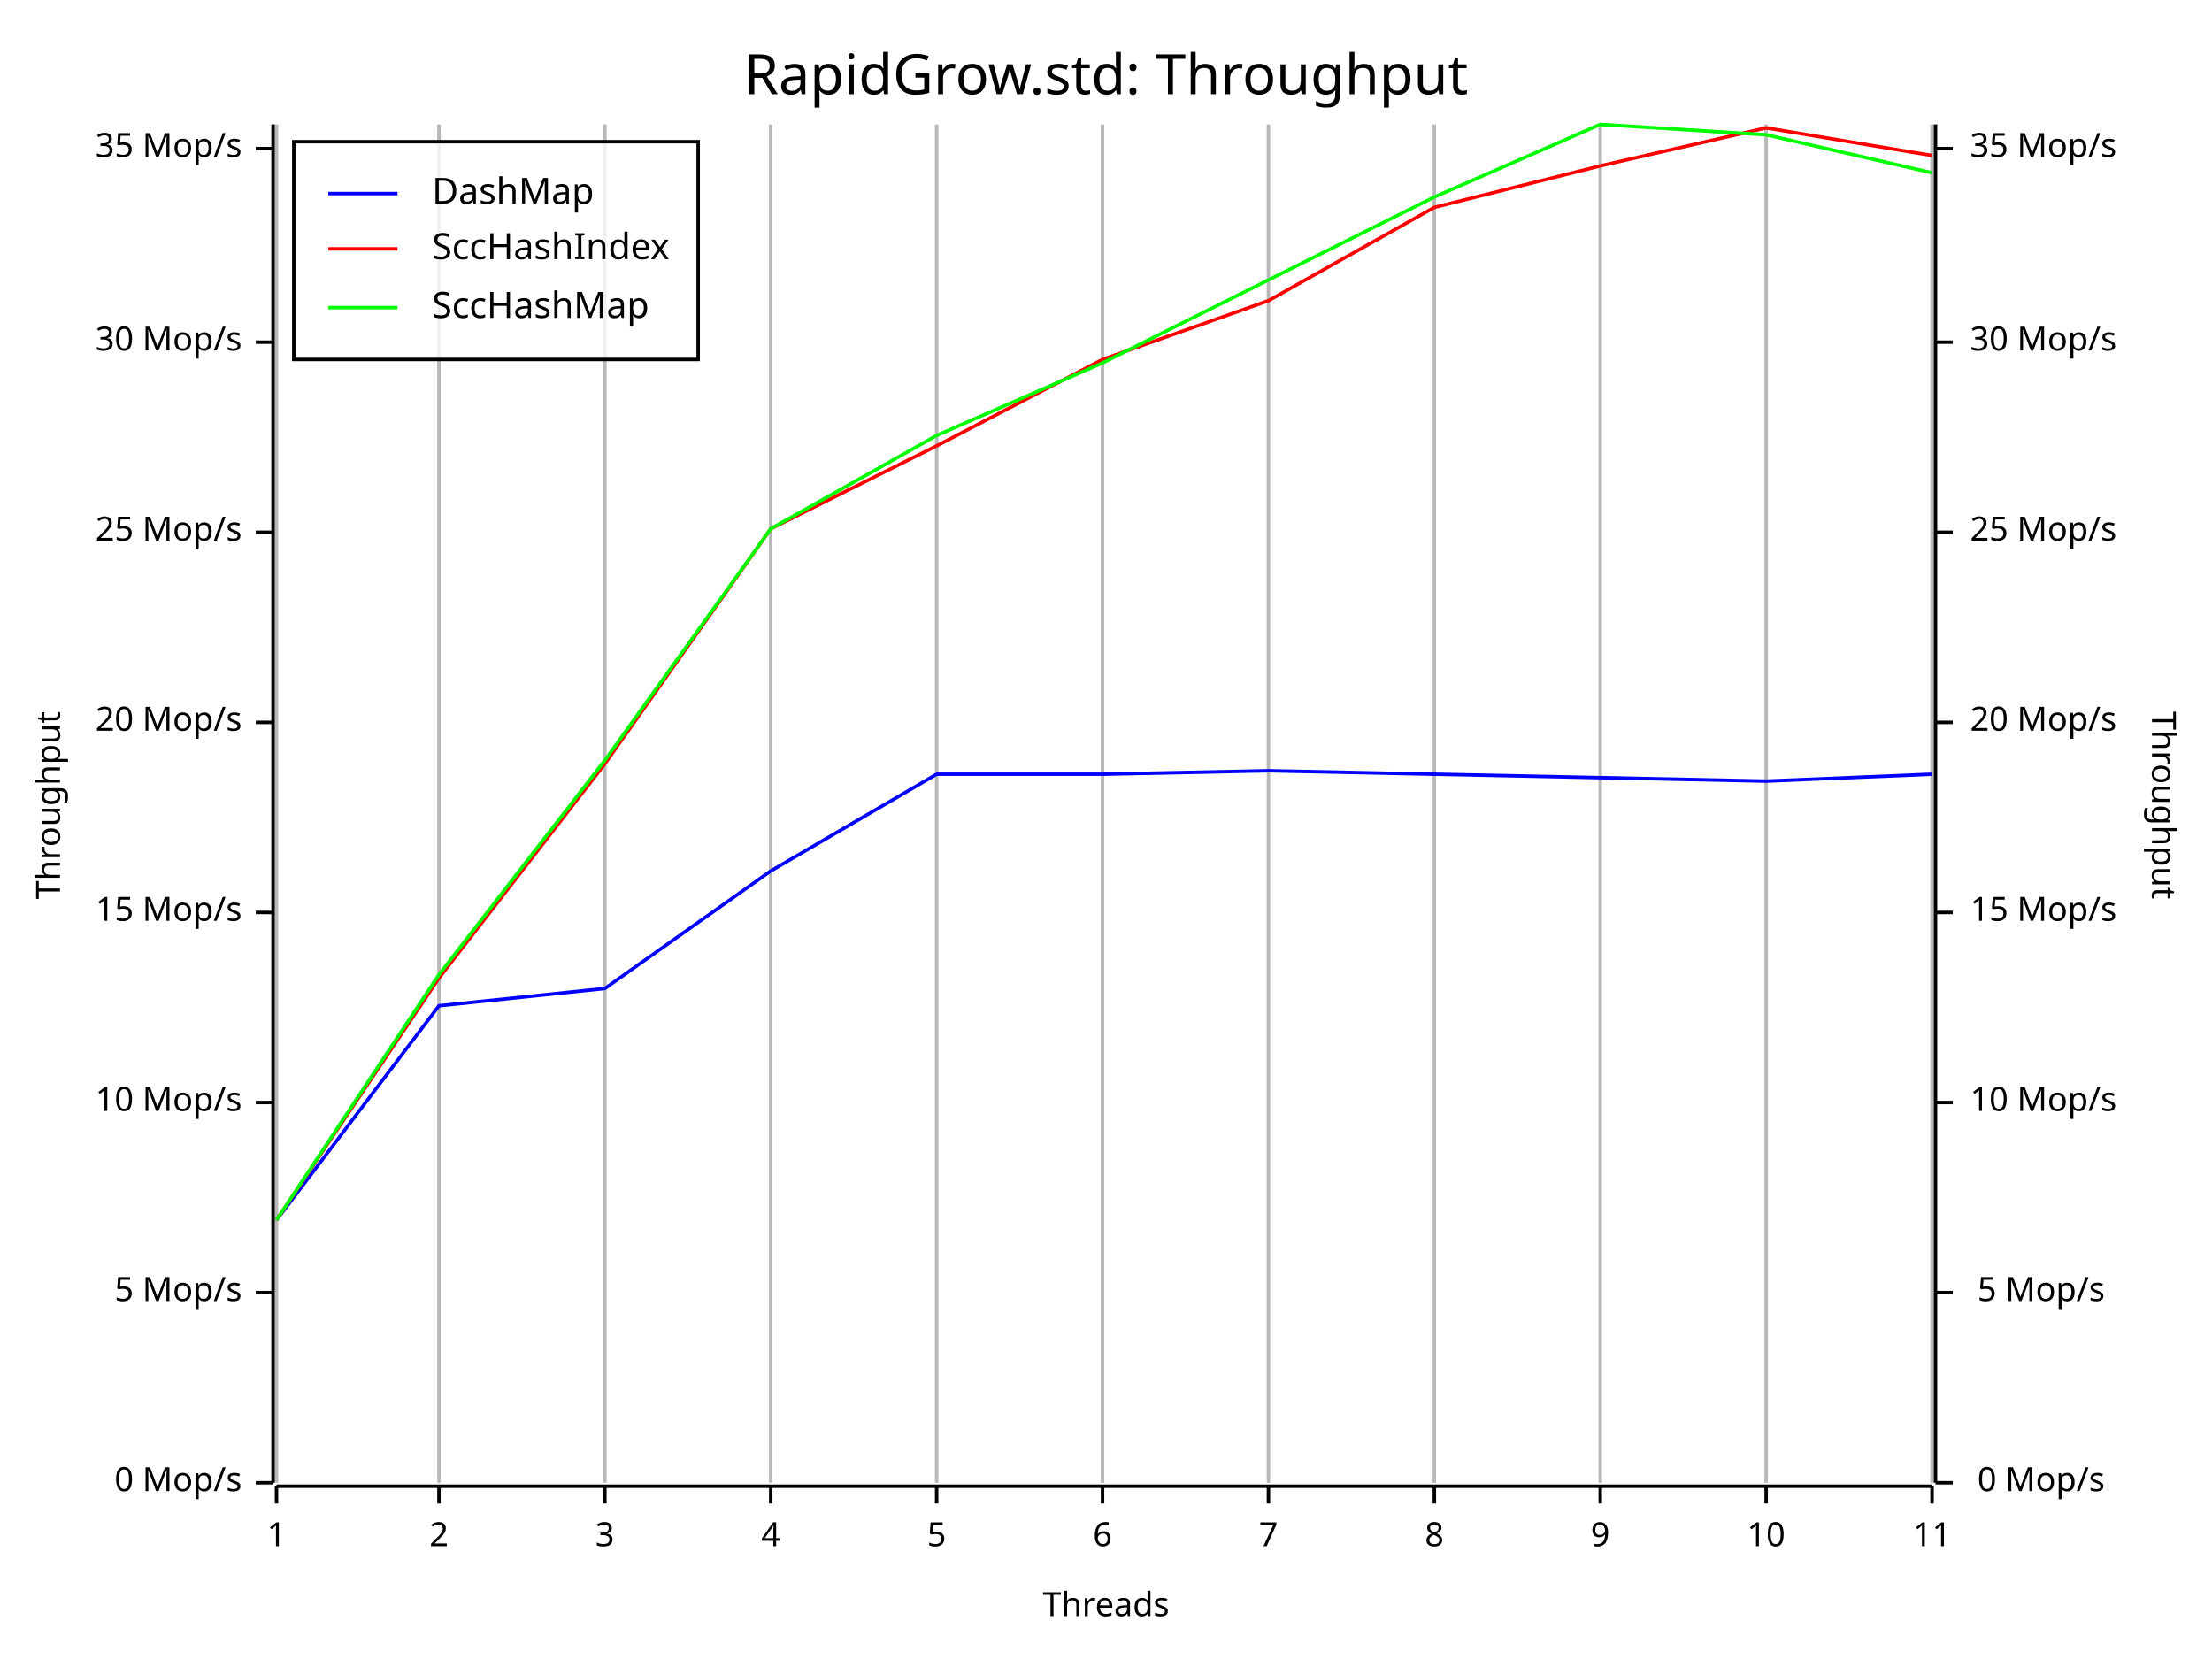
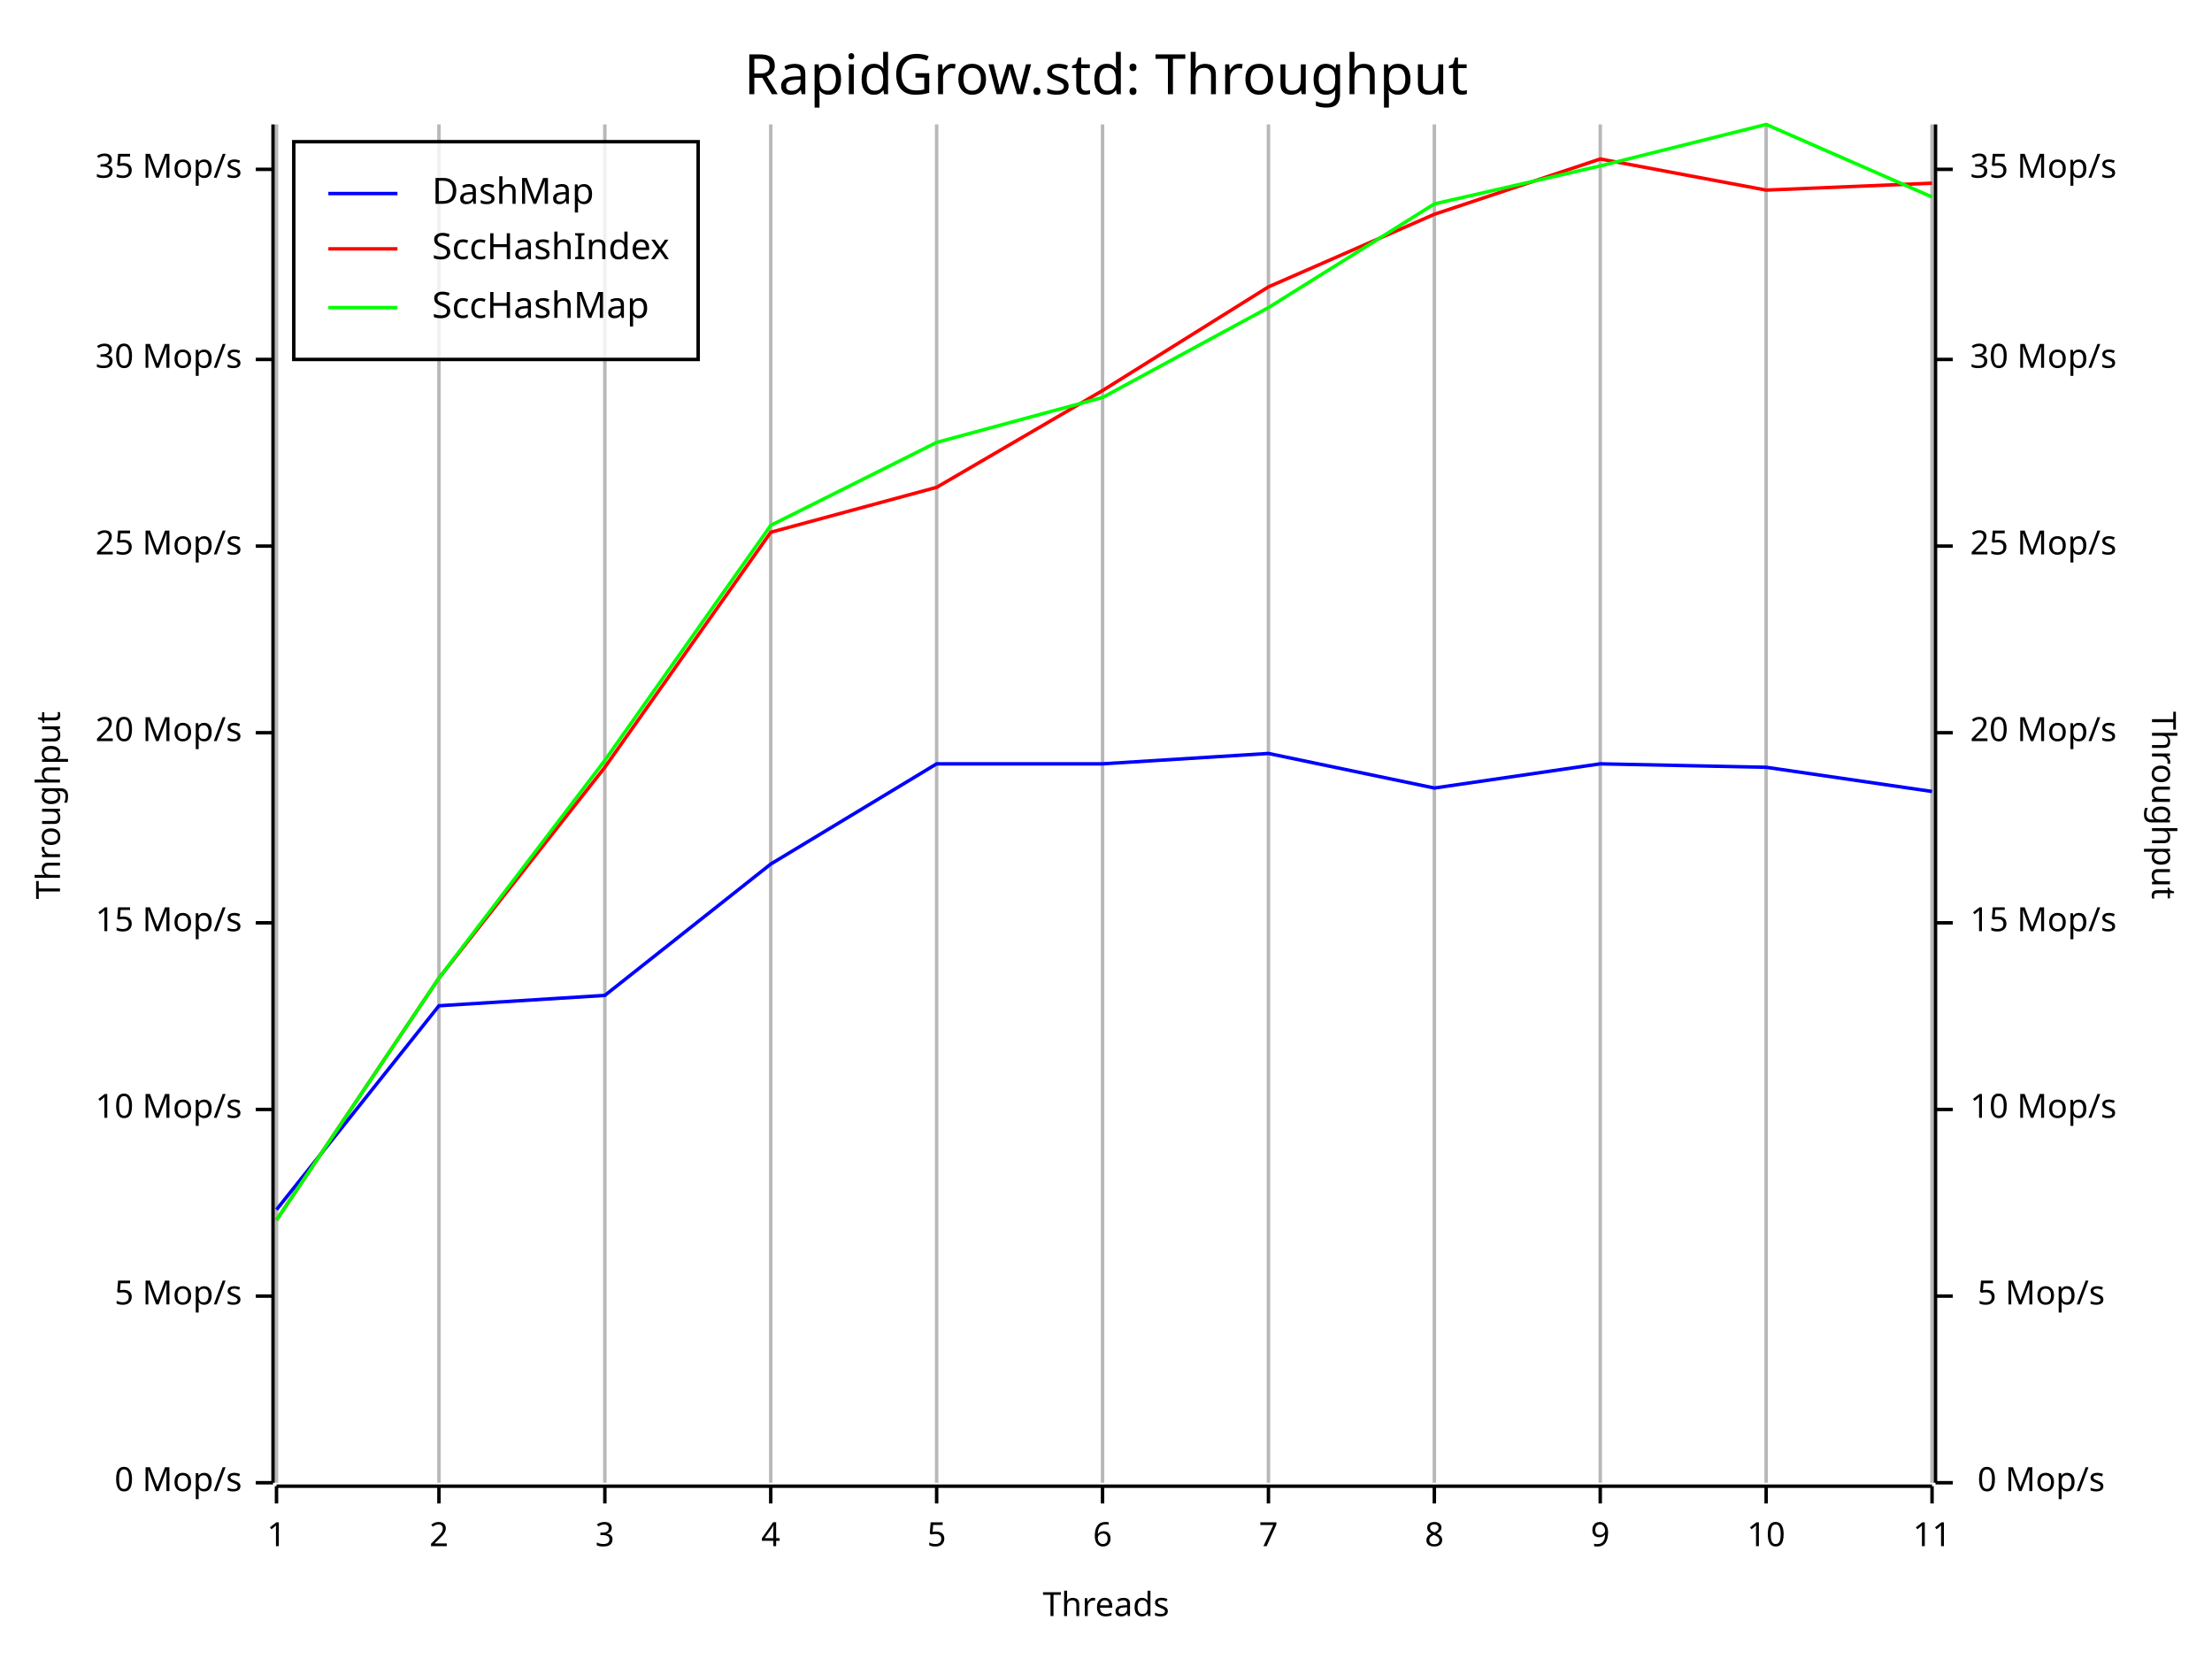
<svg xmlns="http://www.w3.org/2000/svg" width="640" height="480" viewBox="0 0 640 480">
  <rect x="0" y="0" width="640" height="480" opacity="1" fill="#FFFFFF" stroke="none" />
  <text x="320" y="15" dy="0.76em" text-anchor="middle" font-family="Fira Code" font-size="16.129" opacity="1" fill="#000000">
RapidGrow.std: Throughput
</text>
  <line opacity="0.1" stroke="#000000" stroke-width="1" x1="80" y1="429" x2="80" y2="36" />
  <line opacity="0.1" stroke="#000000" stroke-width="1" x1="127" y1="429" x2="127" y2="36" />
  <line opacity="0.1" stroke="#000000" stroke-width="1" x1="175" y1="429" x2="175" y2="36" />
  <line opacity="0.1" stroke="#000000" stroke-width="1" x1="223" y1="429" x2="223" y2="36" />
  <line opacity="0.1" stroke="#000000" stroke-width="1" x1="271" y1="429" x2="271" y2="36" />
  <line opacity="0.1" stroke="#000000" stroke-width="1" x1="319" y1="429" x2="319" y2="36" />
  <line opacity="0.1" stroke="#000000" stroke-width="1" x1="367" y1="429" x2="367" y2="36" />
  <line opacity="0.1" stroke="#000000" stroke-width="1" x1="415" y1="429" x2="415" y2="36" />
  <line opacity="0.1" stroke="#000000" stroke-width="1" x1="463" y1="429" x2="463" y2="36" />
  <line opacity="0.1" stroke="#000000" stroke-width="1" x1="511" y1="429" x2="511" y2="36" />
  <line opacity="0.1" stroke="#000000" stroke-width="1" x1="559" y1="429" x2="559" y2="36" />
  <text x="10" y="233" dy="0.76em" text-anchor="middle" font-family="sans-serif" font-size="9.677" opacity="1" fill="#000000" transform="rotate(270, 10, 233)">
Throughput
</text>
  <text x="320" y="470" dy="-0.5ex" text-anchor="middle" font-family="sans-serif" font-size="9.677" opacity="1" fill="#000000">
Threads
</text>
  <text x="630" y="233" dy="0.76em" text-anchor="middle" font-family="sans-serif" font-size="9.677" opacity="1" fill="#000000" transform="rotate(90, 630, 233)">
Throughput
</text>
  <line opacity="0.2" stroke="#000000" stroke-width="1" x1="80" y1="429" x2="80" y2="36" />
  <line opacity="0.2" stroke="#000000" stroke-width="1" x1="127" y1="429" x2="127" y2="36" />
  <line opacity="0.2" stroke="#000000" stroke-width="1" x1="175" y1="429" x2="175" y2="36" />
  <line opacity="0.2" stroke="#000000" stroke-width="1" x1="223" y1="429" x2="223" y2="36" />
  <line opacity="0.2" stroke="#000000" stroke-width="1" x1="271" y1="429" x2="271" y2="36" />
  <line opacity="0.2" stroke="#000000" stroke-width="1" x1="319" y1="429" x2="319" y2="36" />
  <line opacity="0.2" stroke="#000000" stroke-width="1" x1="367" y1="429" x2="367" y2="36" />
  <line opacity="0.2" stroke="#000000" stroke-width="1" x1="415" y1="429" x2="415" y2="36" />
  <line opacity="0.2" stroke="#000000" stroke-width="1" x1="463" y1="429" x2="463" y2="36" />
  <line opacity="0.2" stroke="#000000" stroke-width="1" x1="511" y1="429" x2="511" y2="36" />
  <line opacity="0.2" stroke="#000000" stroke-width="1" x1="559" y1="429" x2="559" y2="36" />
  <polyline fill="none" opacity="1" stroke="#000000" stroke-width="1" points="79,36 79,429 " />
  <text x="70" y="429" dy="0.5ex" text-anchor="end" font-family="sans-serif" font-size="9.677" opacity="1" fill="#000000">
0 Mop/s
</text>
  <polyline fill="none" opacity="1" stroke="#000000" stroke-width="1" points="74,429 79,429 " />
-   <text x="70" y="374" dy="0.5ex" text-anchor="end" font-family="sans-serif" font-size="9.677" opacity="1" fill="#000000">
+   <text x="70" y="375" dy="0.5ex" text-anchor="end" font-family="sans-serif" font-size="9.677" opacity="1" fill="#000000">
5 Mop/s
</text>
-   <polyline fill="none" opacity="1" stroke="#000000" stroke-width="1" points="74,374 79,374 " />
-   <text x="70" y="319" dy="0.5ex" text-anchor="end" font-family="sans-serif" font-size="9.677" opacity="1" fill="#000000">
+   <polyline fill="none" opacity="1" stroke="#000000" stroke-width="1" points="74,375 79,375 " />
+   <text x="70" y="321" dy="0.5ex" text-anchor="end" font-family="sans-serif" font-size="9.677" opacity="1" fill="#000000">
10 Mop/s
</text>
-   <polyline fill="none" opacity="1" stroke="#000000" stroke-width="1" points="74,319 79,319 " />
-   <text x="70" y="264" dy="0.5ex" text-anchor="end" font-family="sans-serif" font-size="9.677" opacity="1" fill="#000000">
+   <polyline fill="none" opacity="1" stroke="#000000" stroke-width="1" points="74,321 79,321 " />
+   <text x="70" y="267" dy="0.5ex" text-anchor="end" font-family="sans-serif" font-size="9.677" opacity="1" fill="#000000">
15 Mop/s
</text>
-   <polyline fill="none" opacity="1" stroke="#000000" stroke-width="1" points="74,264 79,264 " />
-   <text x="70" y="209" dy="0.5ex" text-anchor="end" font-family="sans-serif" font-size="9.677" opacity="1" fill="#000000">
+   <polyline fill="none" opacity="1" stroke="#000000" stroke-width="1" points="74,267 79,267 " />
+   <text x="70" y="212" dy="0.5ex" text-anchor="end" font-family="sans-serif" font-size="9.677" opacity="1" fill="#000000">
20 Mop/s
</text>
-   <polyline fill="none" opacity="1" stroke="#000000" stroke-width="1" points="74,209 79,209 " />
-   <text x="70" y="154" dy="0.5ex" text-anchor="end" font-family="sans-serif" font-size="9.677" opacity="1" fill="#000000">
+   <polyline fill="none" opacity="1" stroke="#000000" stroke-width="1" points="74,212 79,212 " />
+   <text x="70" y="158" dy="0.5ex" text-anchor="end" font-family="sans-serif" font-size="9.677" opacity="1" fill="#000000">
25 Mop/s
</text>
-   <polyline fill="none" opacity="1" stroke="#000000" stroke-width="1" points="74,154 79,154 " />
-   <text x="70" y="99" dy="0.5ex" text-anchor="end" font-family="sans-serif" font-size="9.677" opacity="1" fill="#000000">
+   <polyline fill="none" opacity="1" stroke="#000000" stroke-width="1" points="74,158 79,158 " />
+   <text x="70" y="104" dy="0.5ex" text-anchor="end" font-family="sans-serif" font-size="9.677" opacity="1" fill="#000000">
30 Mop/s
</text>
-   <polyline fill="none" opacity="1" stroke="#000000" stroke-width="1" points="74,99 79,99 " />
-   <text x="70" y="43" dy="0.5ex" text-anchor="end" font-family="sans-serif" font-size="9.677" opacity="1" fill="#000000">
+   <polyline fill="none" opacity="1" stroke="#000000" stroke-width="1" points="74,104 79,104 " />
+   <text x="70" y="49" dy="0.5ex" text-anchor="end" font-family="sans-serif" font-size="9.677" opacity="1" fill="#000000">
35 Mop/s
</text>
-   <polyline fill="none" opacity="1" stroke="#000000" stroke-width="1" points="74,43 79,43 " />
+   <polyline fill="none" opacity="1" stroke="#000000" stroke-width="1" points="74,49 79,49 " />
  <polyline fill="none" opacity="1" stroke="#000000" stroke-width="1" points="80,430 559,430 " />
  <text x="80" y="440" dy="0.76em" text-anchor="middle" font-family="sans-serif" font-size="9.677" opacity="1" fill="#000000">
1
</text>
  <polyline fill="none" opacity="1" stroke="#000000" stroke-width="1" points="80,430 80,435 " />
  <text x="127" y="440" dy="0.76em" text-anchor="middle" font-family="sans-serif" font-size="9.677" opacity="1" fill="#000000">
2
</text>
  <polyline fill="none" opacity="1" stroke="#000000" stroke-width="1" points="127,430 127,435 " />
  <text x="175" y="440" dy="0.76em" text-anchor="middle" font-family="sans-serif" font-size="9.677" opacity="1" fill="#000000">
3
</text>
  <polyline fill="none" opacity="1" stroke="#000000" stroke-width="1" points="175,430 175,435 " />
  <text x="223" y="440" dy="0.76em" text-anchor="middle" font-family="sans-serif" font-size="9.677" opacity="1" fill="#000000">
4
</text>
  <polyline fill="none" opacity="1" stroke="#000000" stroke-width="1" points="223,430 223,435 " />
  <text x="271" y="440" dy="0.76em" text-anchor="middle" font-family="sans-serif" font-size="9.677" opacity="1" fill="#000000">
5
</text>
  <polyline fill="none" opacity="1" stroke="#000000" stroke-width="1" points="271,430 271,435 " />
  <text x="319" y="440" dy="0.76em" text-anchor="middle" font-family="sans-serif" font-size="9.677" opacity="1" fill="#000000">
6
</text>
  <polyline fill="none" opacity="1" stroke="#000000" stroke-width="1" points="319,430 319,435 " />
  <text x="367" y="440" dy="0.76em" text-anchor="middle" font-family="sans-serif" font-size="9.677" opacity="1" fill="#000000">
7
</text>
  <polyline fill="none" opacity="1" stroke="#000000" stroke-width="1" points="367,430 367,435 " />
  <text x="415" y="440" dy="0.76em" text-anchor="middle" font-family="sans-serif" font-size="9.677" opacity="1" fill="#000000">
8
</text>
  <polyline fill="none" opacity="1" stroke="#000000" stroke-width="1" points="415,430 415,435 " />
  <text x="463" y="440" dy="0.76em" text-anchor="middle" font-family="sans-serif" font-size="9.677" opacity="1" fill="#000000">
9
</text>
  <polyline fill="none" opacity="1" stroke="#000000" stroke-width="1" points="463,430 463,435 " />
  <text x="511" y="440" dy="0.76em" text-anchor="middle" font-family="sans-serif" font-size="9.677" opacity="1" fill="#000000">
10
</text>
  <polyline fill="none" opacity="1" stroke="#000000" stroke-width="1" points="511,430 511,435 " />
  <text x="559" y="440" dy="0.76em" text-anchor="middle" font-family="sans-serif" font-size="9.677" opacity="1" fill="#000000">
11
</text>
  <polyline fill="none" opacity="1" stroke="#000000" stroke-width="1" points="559,430 559,435 " />
  <polyline fill="none" opacity="1" stroke="#000000" stroke-width="1" points="560,36 560,429 " />
  <text x="609" y="429" dy="0.5ex" text-anchor="end" font-family="sans-serif" font-size="9.677" opacity="1" fill="#000000">
0 Mop/s
</text>
  <polyline fill="none" opacity="1" stroke="#000000" stroke-width="1" points="560,429 565,429 " />
-   <text x="609" y="374" dy="0.5ex" text-anchor="end" font-family="sans-serif" font-size="9.677" opacity="1" fill="#000000">
+   <text x="609" y="375" dy="0.5ex" text-anchor="end" font-family="sans-serif" font-size="9.677" opacity="1" fill="#000000">
5 Mop/s
</text>
-   <polyline fill="none" opacity="1" stroke="#000000" stroke-width="1" points="560,374 565,374 " />
-   <text x="570" y="319" dy="0.5ex" text-anchor="start" font-family="sans-serif" font-size="9.677" opacity="1" fill="#000000">
+   <polyline fill="none" opacity="1" stroke="#000000" stroke-width="1" points="560,375 565,375 " />
+   <text x="570" y="321" dy="0.5ex" text-anchor="start" font-family="sans-serif" font-size="9.677" opacity="1" fill="#000000">
10 Mop/s
</text>
-   <polyline fill="none" opacity="1" stroke="#000000" stroke-width="1" points="560,319 565,319 " />
-   <text x="570" y="264" dy="0.5ex" text-anchor="start" font-family="sans-serif" font-size="9.677" opacity="1" fill="#000000">
+   <polyline fill="none" opacity="1" stroke="#000000" stroke-width="1" points="560,321 565,321 " />
+   <text x="570" y="267" dy="0.5ex" text-anchor="start" font-family="sans-serif" font-size="9.677" opacity="1" fill="#000000">
15 Mop/s
</text>
-   <polyline fill="none" opacity="1" stroke="#000000" stroke-width="1" points="560,264 565,264 " />
-   <text x="570" y="209" dy="0.5ex" text-anchor="start" font-family="sans-serif" font-size="9.677" opacity="1" fill="#000000">
+   <polyline fill="none" opacity="1" stroke="#000000" stroke-width="1" points="560,267 565,267 " />
+   <text x="570" y="212" dy="0.5ex" text-anchor="start" font-family="sans-serif" font-size="9.677" opacity="1" fill="#000000">
20 Mop/s
</text>
-   <polyline fill="none" opacity="1" stroke="#000000" stroke-width="1" points="560,209 565,209 " />
-   <text x="570" y="154" dy="0.5ex" text-anchor="start" font-family="sans-serif" font-size="9.677" opacity="1" fill="#000000">
+   <polyline fill="none" opacity="1" stroke="#000000" stroke-width="1" points="560,212 565,212 " />
+   <text x="570" y="158" dy="0.5ex" text-anchor="start" font-family="sans-serif" font-size="9.677" opacity="1" fill="#000000">
25 Mop/s
</text>
-   <polyline fill="none" opacity="1" stroke="#000000" stroke-width="1" points="560,154 565,154 " />
-   <text x="570" y="99" dy="0.5ex" text-anchor="start" font-family="sans-serif" font-size="9.677" opacity="1" fill="#000000">
+   <polyline fill="none" opacity="1" stroke="#000000" stroke-width="1" points="560,158 565,158 " />
+   <text x="570" y="104" dy="0.5ex" text-anchor="start" font-family="sans-serif" font-size="9.677" opacity="1" fill="#000000">
30 Mop/s
</text>
-   <polyline fill="none" opacity="1" stroke="#000000" stroke-width="1" points="560,99 565,99 " />
-   <text x="570" y="43" dy="0.5ex" text-anchor="start" font-family="sans-serif" font-size="9.677" opacity="1" fill="#000000">
+   <polyline fill="none" opacity="1" stroke="#000000" stroke-width="1" points="560,104 565,104 " />
+   <text x="570" y="49" dy="0.5ex" text-anchor="start" font-family="sans-serif" font-size="9.677" opacity="1" fill="#000000">
35 Mop/s
</text>
-   <polyline fill="none" opacity="1" stroke="#000000" stroke-width="1" points="560,43 565,43 " />
-   <polyline fill="none" opacity="1" stroke="#0000FF" stroke-width="1" points="80,353 127,291 175,286 223,252 271,224 319,224 367,223 415,224 463,225 511,226 559,224 " />
-   <polyline fill="none" opacity="1" stroke="#FF0000" stroke-width="1" points="80,353 127,283 175,221 223,153 271,129 319,104 367,87 415,60 463,48 511,37 559,45 " />
-   <polyline fill="none" opacity="1" stroke="#00FF00" stroke-width="1" points="80,353 127,282 175,220 223,153 271,126 319,105 367,81 415,57 463,36 511,39 559,50 " />
+   <polyline fill="none" opacity="1" stroke="#000000" stroke-width="1" points="560,49 565,49 " />
+   <polyline fill="none" opacity="1" stroke="#0000FF" stroke-width="1" points="80,350 127,291 175,288 223,250 271,221 319,221 367,218 415,228 463,221 511,222 559,229 " />
+   <polyline fill="none" opacity="1" stroke="#FF0000" stroke-width="1" points="80,353 127,283 175,222 223,154 271,141 319,113 367,83 415,62 463,46 511,55 559,53 " />
+   <polyline fill="none" opacity="1" stroke="#00FF00" stroke-width="1" points="80,353 127,283 175,220 223,152 271,128 319,115 367,89 415,59 463,48 511,36 559,57 " />
  <rect x="85" y="41" width="117" height="63" opacity="0.8" fill="#FFFFFF" stroke="none" />
  <rect x="85" y="41" width="117" height="63" opacity="1" fill="none" stroke="#000000" />
  <text x="125" y="51" dy="0.76em" text-anchor="start" font-family="Fira Code" font-size="10.484" opacity="1" fill="#000000">
DashMap
</text>
  <text x="125" y="67" dy="0.76em" text-anchor="start" font-family="Fira Code" font-size="10.484" opacity="1" fill="#000000">
SccHashIndex
</text>
  <text x="125" y="84" dy="0.76em" text-anchor="start" font-family="Fira Code" font-size="10.484" opacity="1" fill="#000000">
SccHashMap
</text>
  <polyline fill="none" opacity="1" stroke="#0000FF" stroke-width="1" points="95,56 115,56 " />
  <polyline fill="none" opacity="1" stroke="#FF0000" stroke-width="1" points="95,72 115,72 " />
  <polyline fill="none" opacity="1" stroke="#00FF00" stroke-width="1" points="95,89 115,89 " />
</svg>
